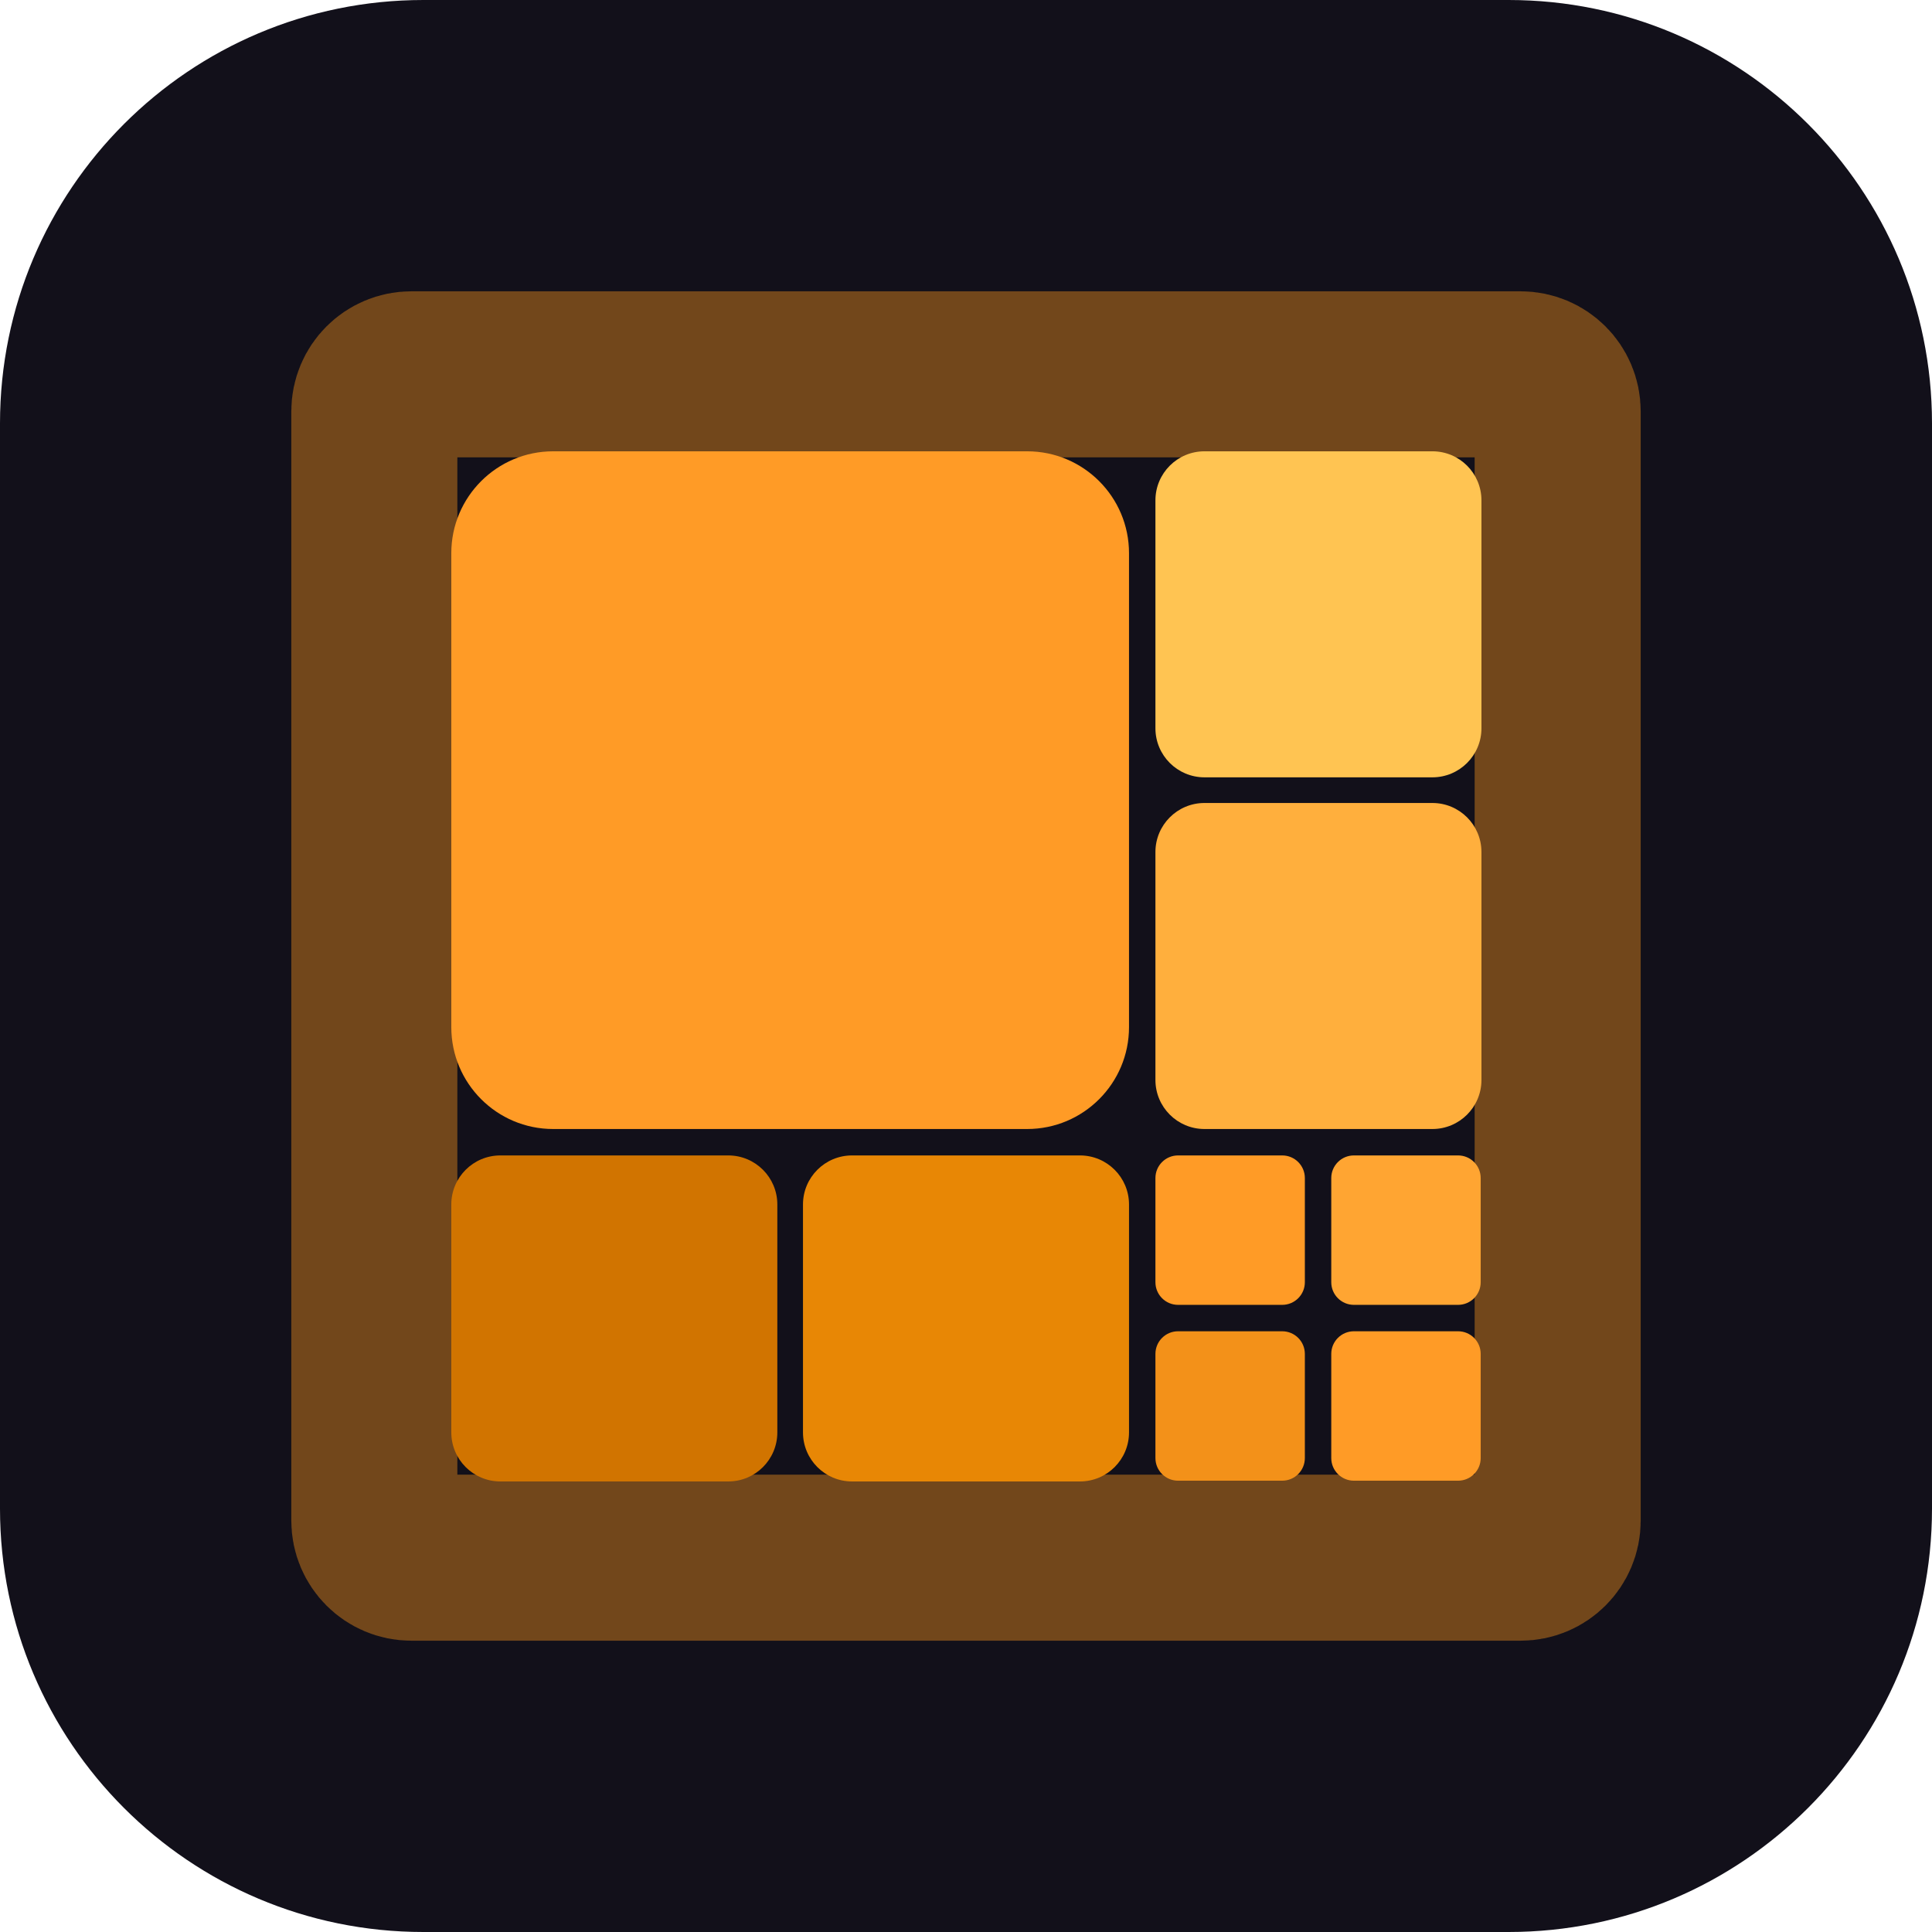
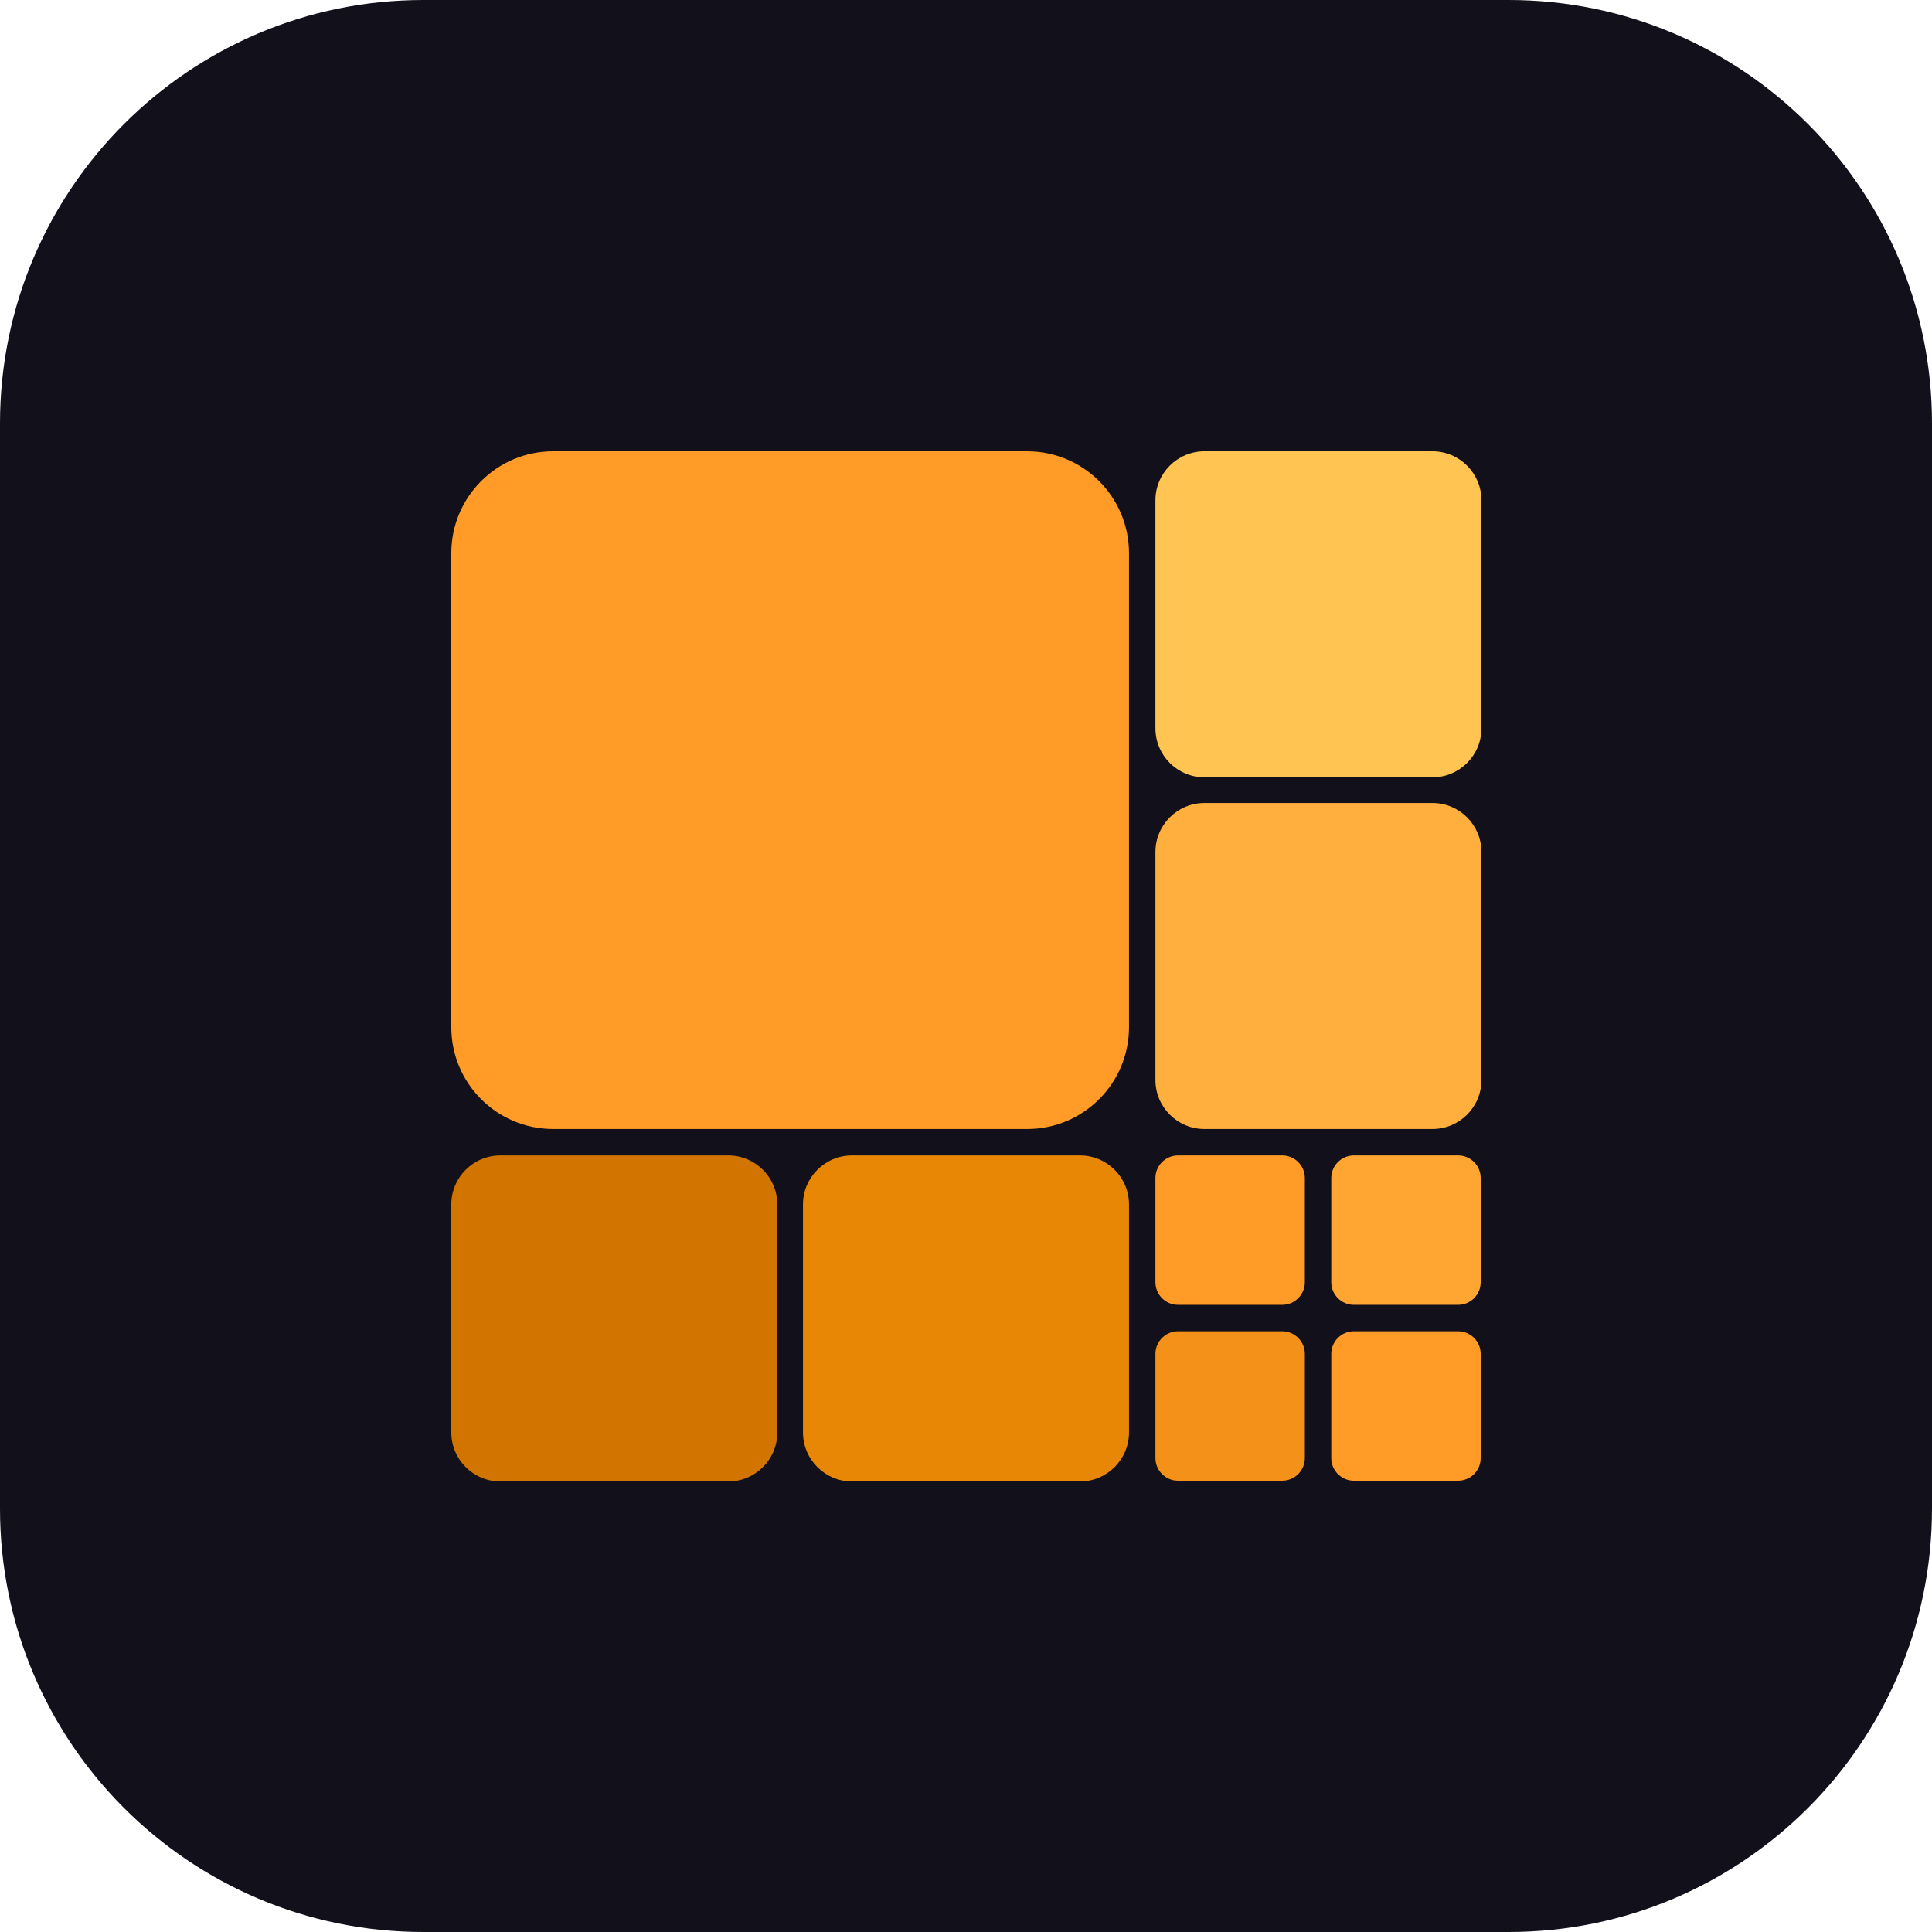
<svg xmlns="http://www.w3.org/2000/svg" width="256" height="256" viewBox="0 0 256 256">
  <rect width="256" height="256" rx="56.1" fill="#12101a" />
-   <rect x="49.6" y="49.6" width="156.8" height="156.8" rx="4.9" fill="none" stroke="#f7941d" stroke-width="22.0" opacity="0.42" />
  <rect x="59.8" y="59.8" width="89.8" height="89.8" rx="13.5" fill="#ff9b26" />
  <rect x="153.1" y="59.8" width="43.2" height="43.2" rx="6.5" fill="#ffc452" />
  <rect x="153.1" y="106.4" width="43.2" height="43.2" rx="6.5" fill="#ffaf3d" />
  <rect x="59.8" y="153.1" width="43.2" height="43.2" rx="6.5" fill="#d17400" />
  <rect x="106.4" y="153.1" width="43.2" height="43.2" rx="6.5" fill="#e88705" />
  <rect x="153.1" y="153.1" width="19.8" height="19.8" rx="3.0" fill="#ff9b26" />
  <rect x="176.4" y="153.1" width="19.8" height="19.8" rx="3.0" fill="#ffa532" />
  <rect x="153.1" y="176.4" width="19.8" height="19.8" rx="3.0" fill="#f39119" />
  <rect x="176.4" y="176.4" width="19.8" height="19.8" rx="3.0" fill="#ff9b26" />
</svg>
